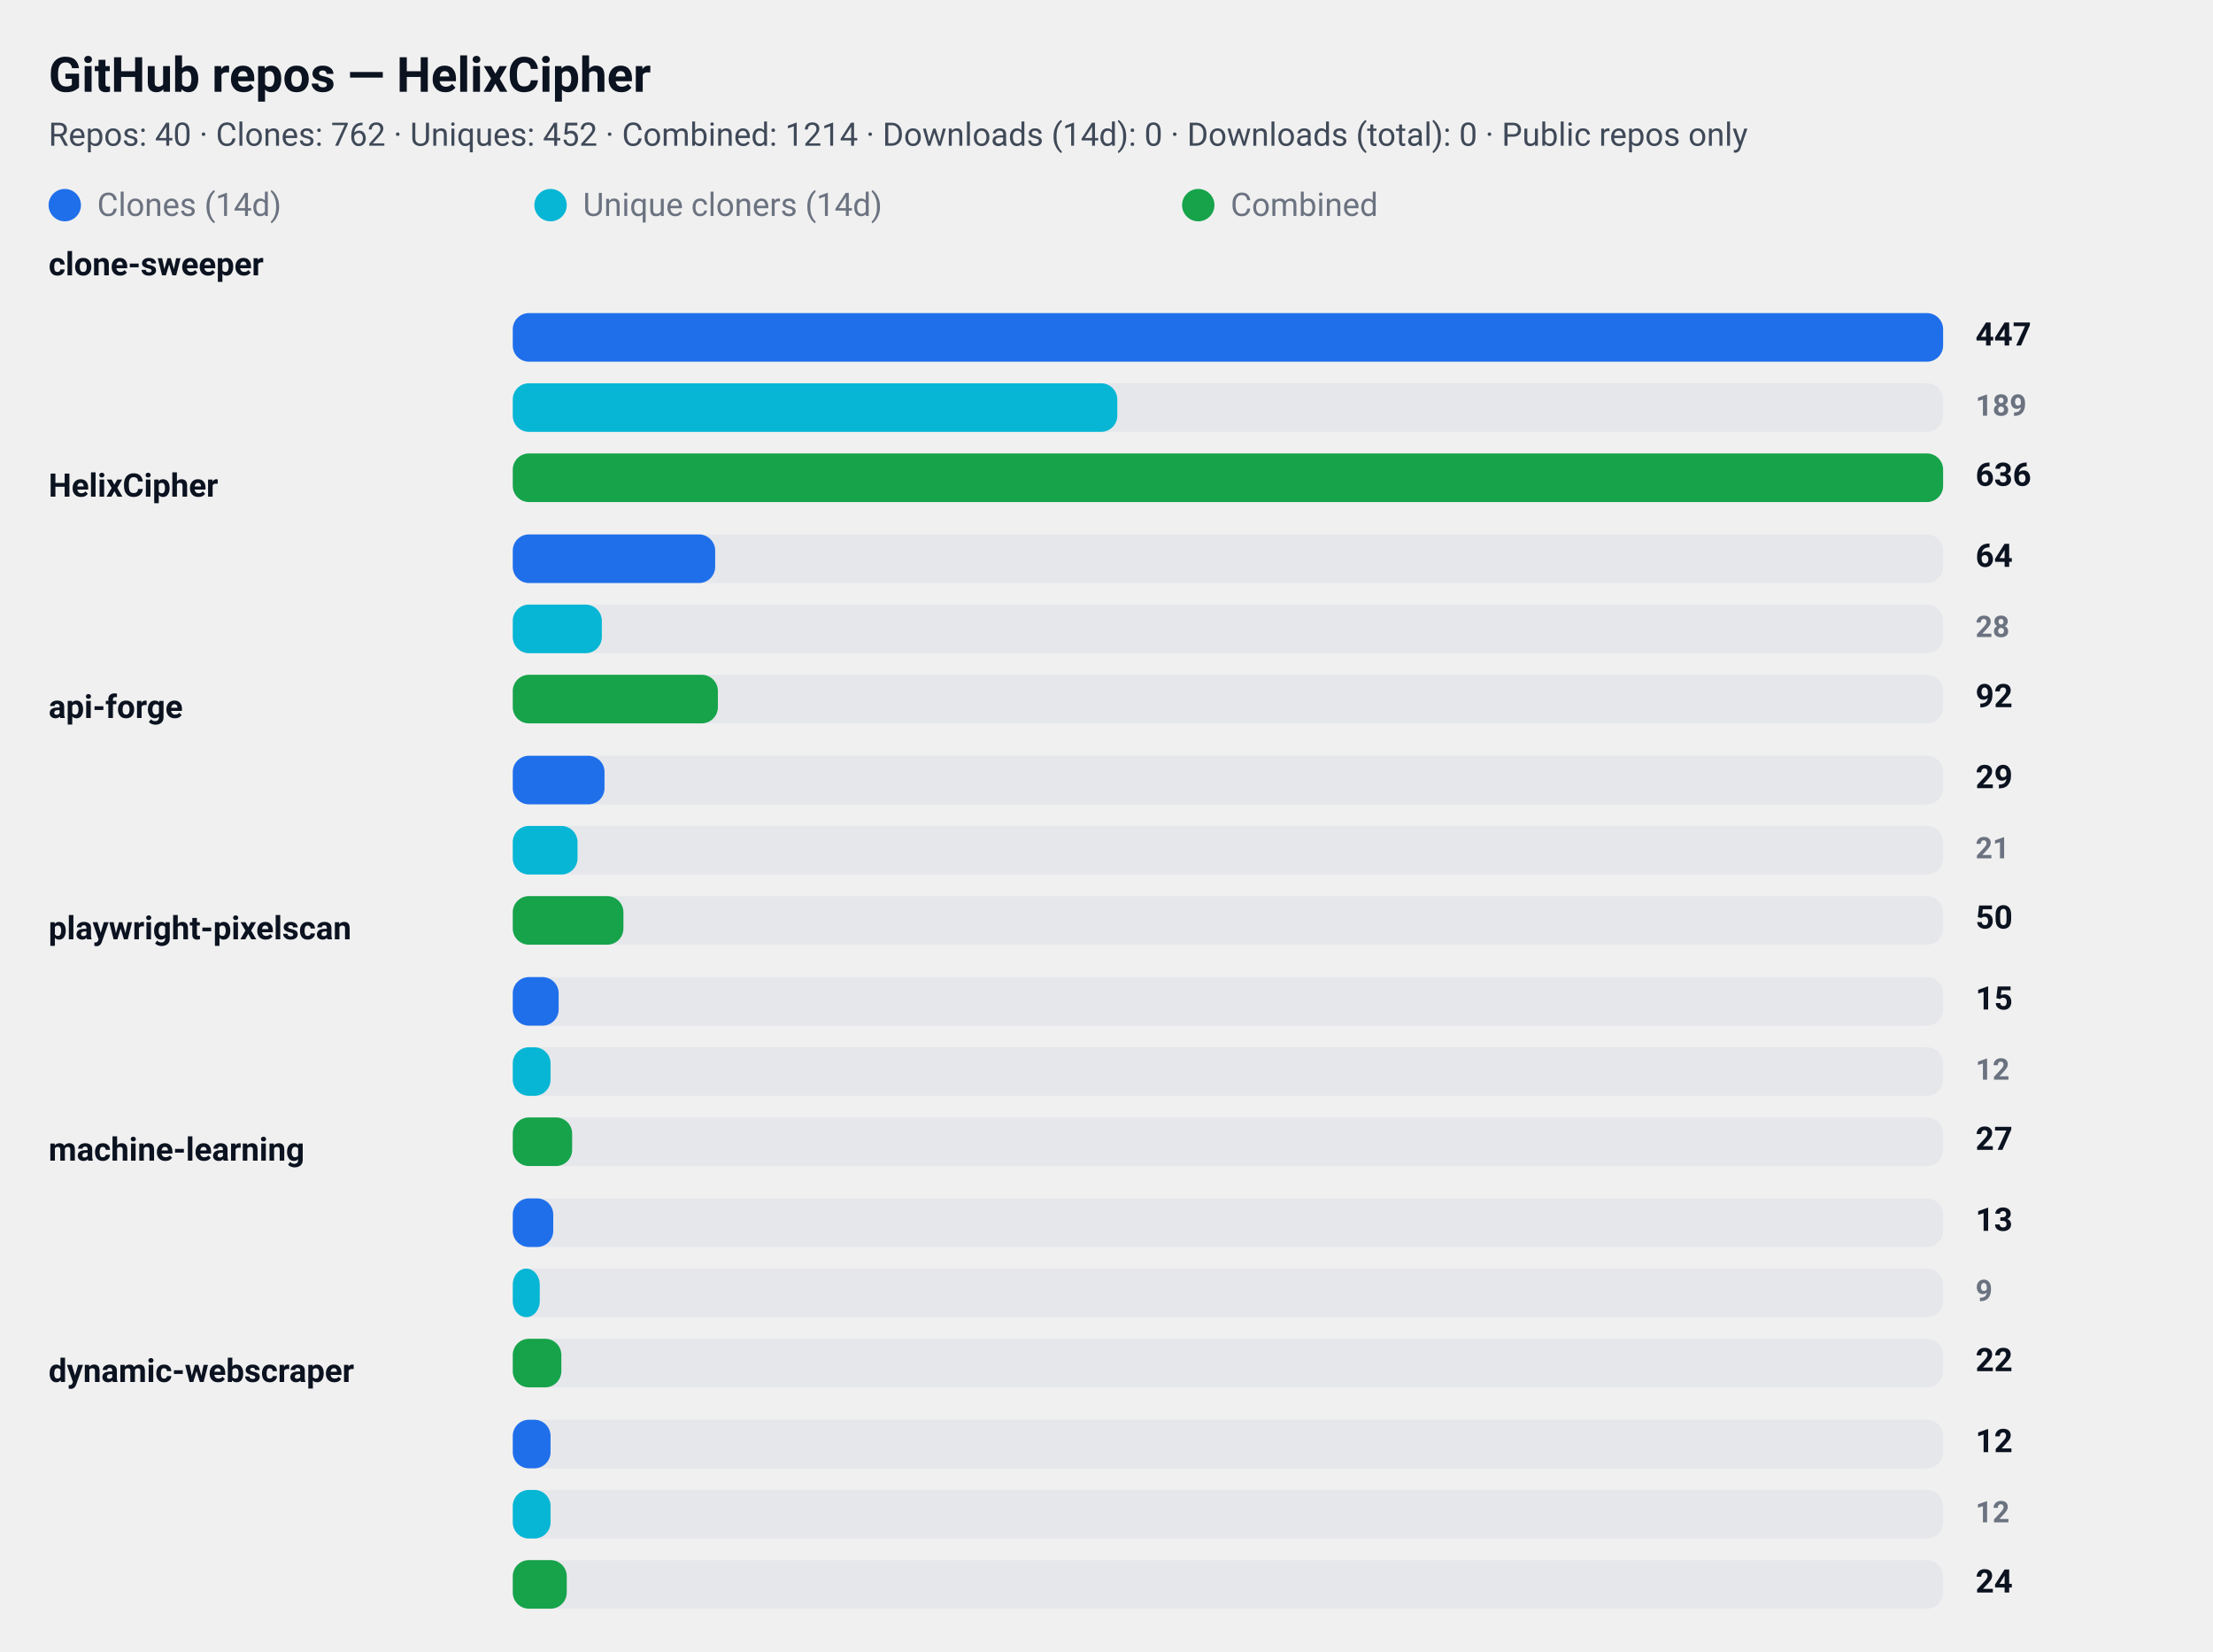
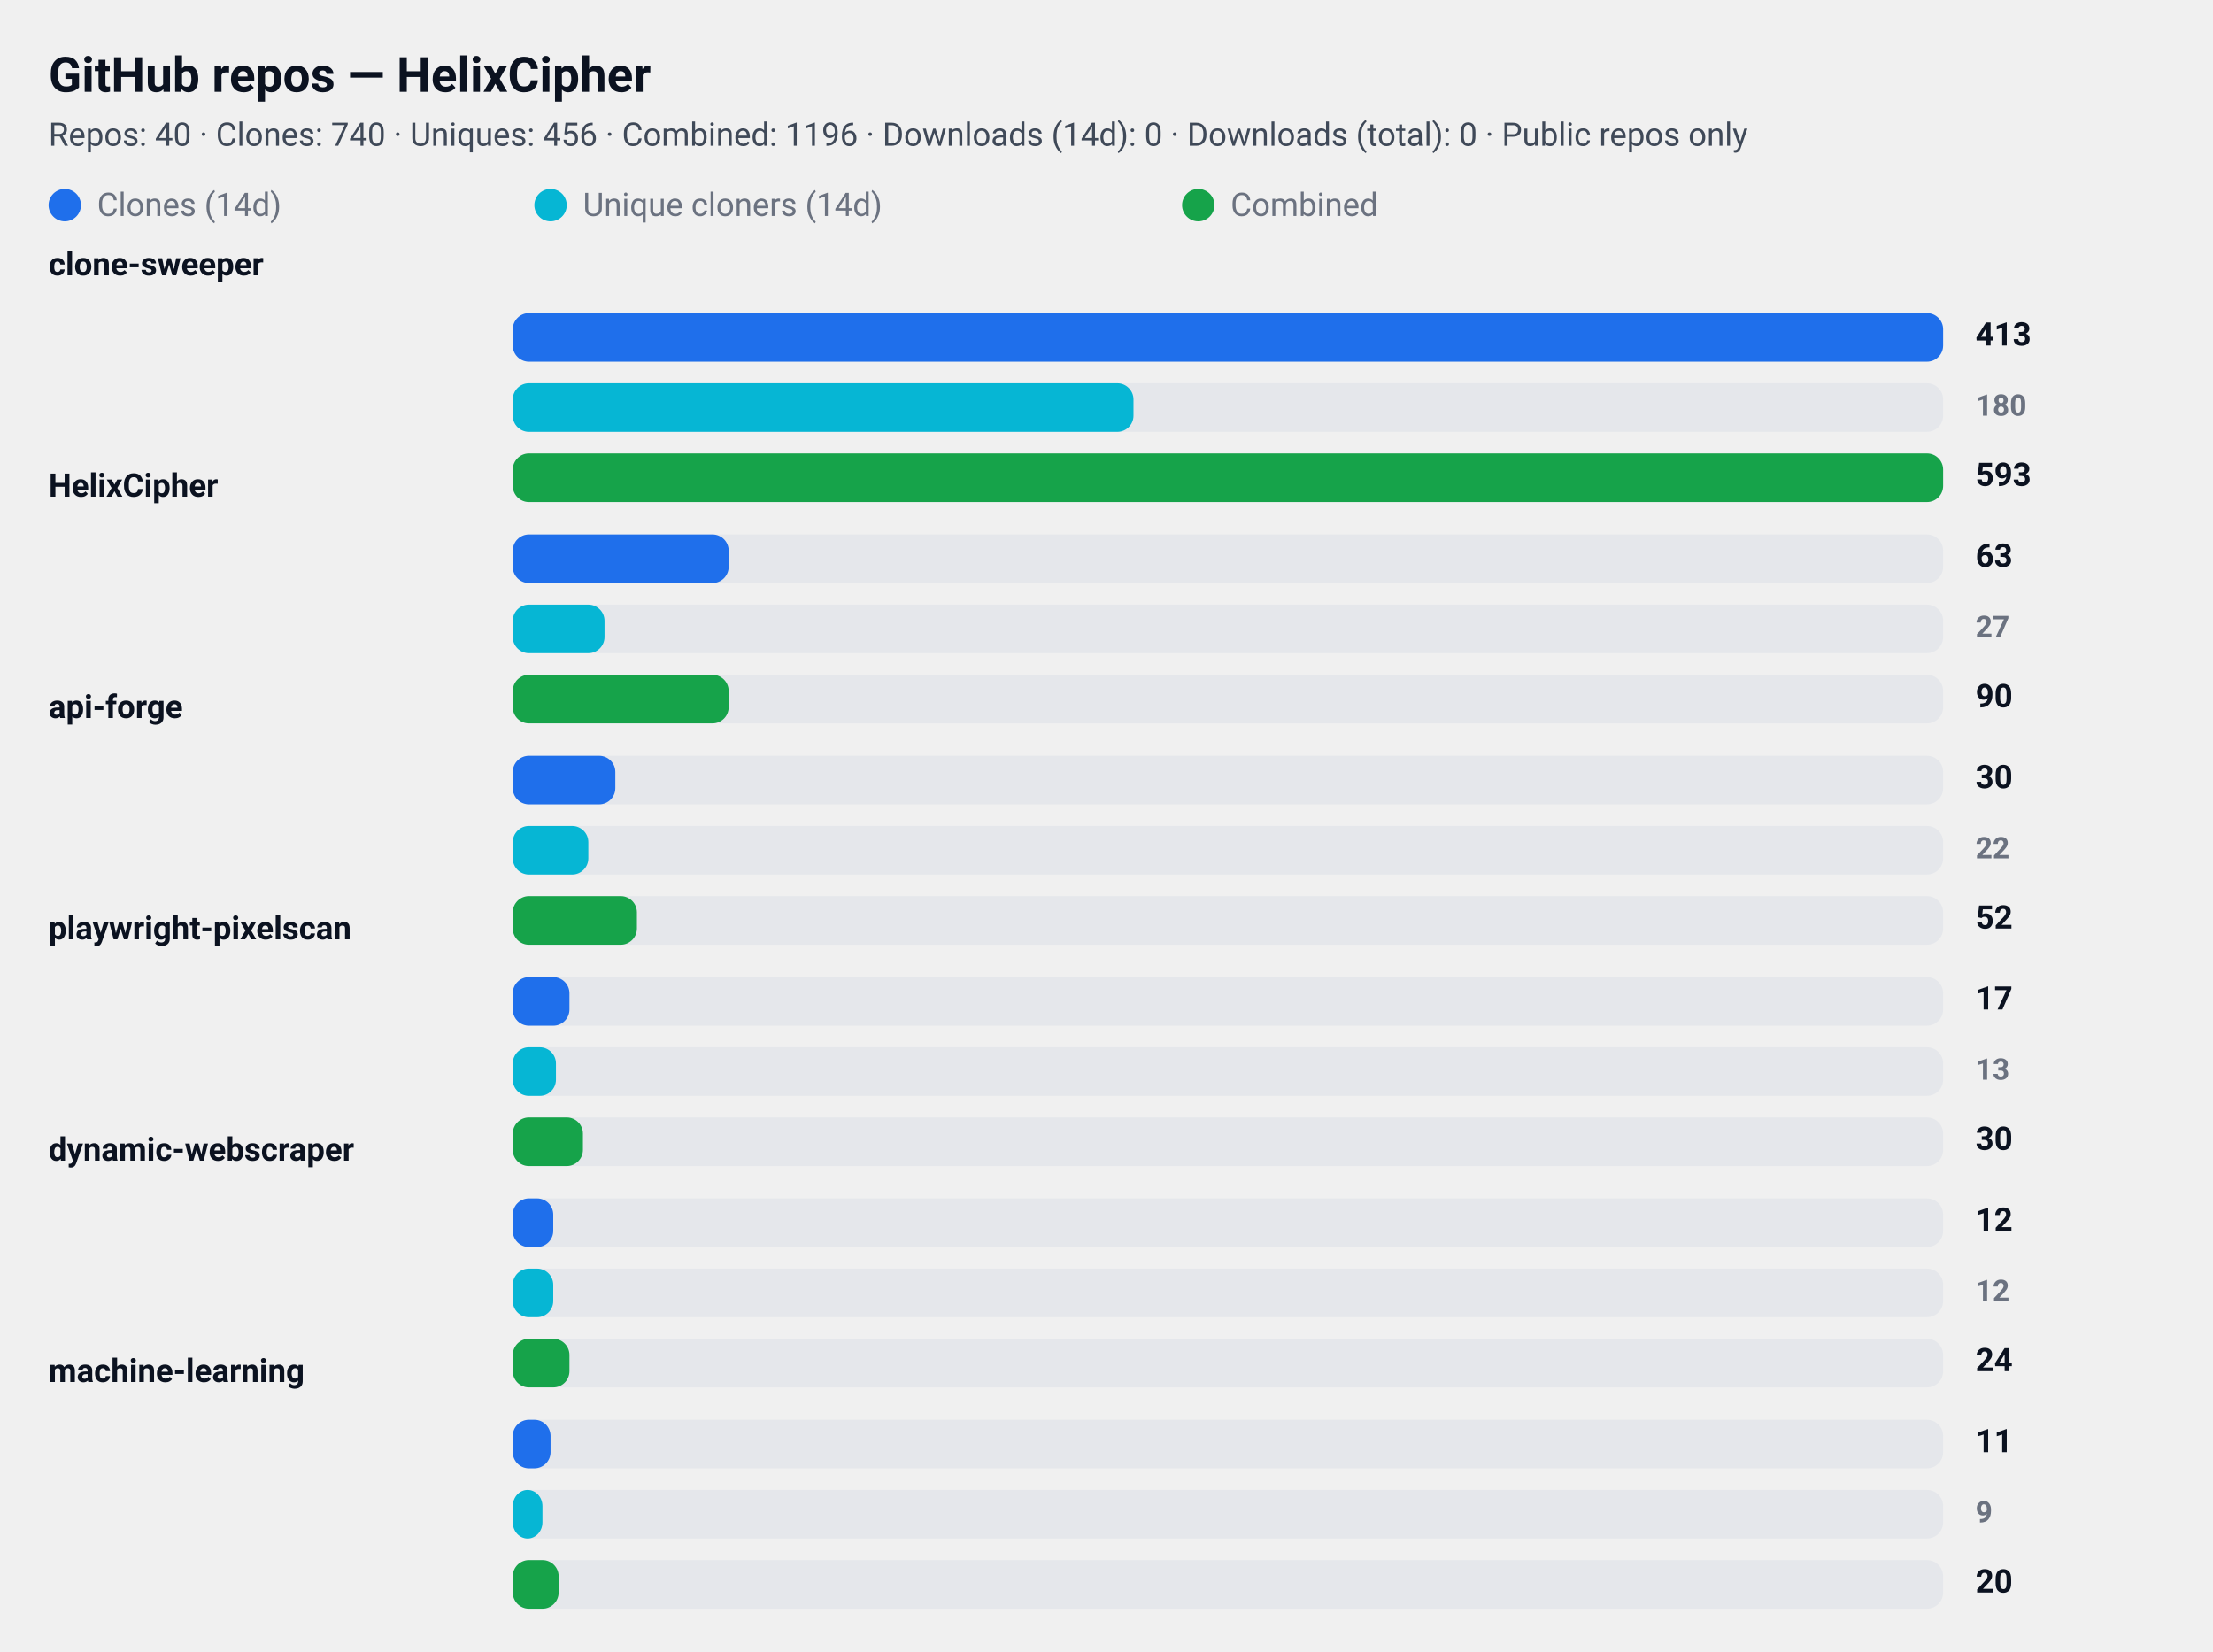
<svg xmlns="http://www.w3.org/2000/svg" width="820" height="612" viewBox="0 0 820 612" role="img" aria-label="GitHub repository clone statistics">
  <style>
  .card  { font-family: "Segoe UI", Roboto, "Helvetica Neue", Arial, sans-serif; }
  .title { font-weight: 700; font-size: 18px; fill: #0b1220; }
  .meta  { font-weight: 400; font-size: 12px; fill: #374151; opacity: 0.95; }
  .label { font-weight: 600; font-size: 12px; fill: #0b1220; }
  .count { font-weight: 700; font-size: 12px; fill: #0b1220; text-anchor: start; }
  .count-small { font-weight: 600; font-size: 11px; fill:#6b7280; text-anchor: start; }
  .muted { font-size:12px; fill:#6b7280; }

  .bar-clone { fill: #1f6feb; rx:6; }
  .bar-uniq  { fill: #06b6d4; rx:6; }
  .bar-comb  { fill: #16a34a; rx:6; }

  .bar-bg { fill: #e5e7eb; rx:6; }
  @media (prefers-color-scheme: dark) {
    .title, .meta, .label, .count, .count-small, .muted { fill: #ffffff; }
    .meta, .count-small { opacity: 0.9; }
  }
</style>
  <rect x="0" y="0" width="820" height="612" rx="12" fill="transparent" />
  <text x="18" y="34" class="title card">GitHub repos — HelixCipher</text>
-   <text x="18" y="54" class="meta card">Repos: 40 · Clones: 762 · Uniques: 452 · Combined: 1214 · Downloads (14d): 0 · Downloads (total): 0 · Public repos only</text>
+   <text x="18" y="54" class="meta card">Repos: 40 · Clones: 740 · Uniques: 456 · Combined: 1196 · Downloads (14d): 0 · Downloads (total): 0 · Public repos only</text>
  <g id="legend">
    <rect x="18" y="70" width="12" height="12" class="bar-clone" />
    <text x="36" y="80" class="muted card">Clones (14d)</text>
    <rect x="198" y="70" width="12" height="12" class="bar-uniq" />
    <text x="216" y="80" class="muted card">Unique cloners (14d)</text>
    <rect x="438" y="70" width="12" height="12" class="bar-comb" />
    <text x="456" y="80" class="muted card">Combined</text>
  </g>
  <text x="18" y="102" class="label card">clone-sweeper</text>
  <rect x="190" y="116" width="530" height="18" class="bar-bg" />
  <rect x="190" y="116" width="530" height="18" class="bar-clone" />
-   <text x="732" y="128" class="count card">447</text>
+   <text x="732" y="128" class="count card">413</text>
  <rect x="190" y="142" width="530" height="18" class="bar-bg" />
-   <rect x="190" y="142" width="224" height="18" class="bar-uniq" />
-   <text x="732" y="154" class="count-small card">189</text>
+   <rect x="190" y="142" width="230" height="18" class="bar-uniq" />
+   <text x="732" y="154" class="count-small card">180</text>
  <rect x="190" y="168" width="530" height="18" class="bar-bg" />
  <rect x="190" y="168" width="530" height="18" class="bar-comb" />
-   <text x="732" y="180" class="count card">636</text>
+   <text x="732" y="180" class="count card">593</text>
  <text x="18" y="184" class="label card">HelixCipher</text>
  <rect x="190" y="198" width="530" height="18" class="bar-bg" />
-   <rect x="190" y="198" width="75" height="18" class="bar-clone" />
-   <text x="732" y="210" class="count card">64</text>
+   <rect x="190" y="198" width="80" height="18" class="bar-clone" />
+   <text x="732" y="210" class="count card">63</text>
  <rect x="190" y="224" width="530" height="18" class="bar-bg" />
-   <rect x="190" y="224" width="33" height="18" class="bar-uniq" />
-   <text x="732" y="236" class="count-small card">28</text>
+   <rect x="190" y="224" width="34" height="18" class="bar-uniq" />
+   <text x="732" y="236" class="count-small card">27</text>
  <rect x="190" y="250" width="530" height="18" class="bar-bg" />
-   <rect x="190" y="250" width="76" height="18" class="bar-comb" />
-   <text x="732" y="262" class="count card">92</text>
+   <rect x="190" y="250" width="80" height="18" class="bar-comb" />
+   <text x="732" y="262" class="count card">90</text>
  <text x="18" y="266" class="label card">api-forge</text>
  <rect x="190" y="280" width="530" height="18" class="bar-bg" />
-   <rect x="190" y="280" width="34" height="18" class="bar-clone" />
-   <text x="732" y="292" class="count card">29</text>
+   <rect x="190" y="280" width="38" height="18" class="bar-clone" />
+   <text x="732" y="292" class="count card">30</text>
  <rect x="190" y="306" width="530" height="18" class="bar-bg" />
-   <rect x="190" y="306" width="24" height="18" class="bar-uniq" />
-   <text x="732" y="318" class="count-small card">21</text>
+   <rect x="190" y="306" width="28" height="18" class="bar-uniq" />
+   <text x="732" y="318" class="count-small card">22</text>
  <rect x="190" y="332" width="530" height="18" class="bar-bg" />
-   <rect x="190" y="332" width="41" height="18" class="bar-comb" />
-   <text x="732" y="344" class="count card">50</text>
+   <rect x="190" y="332" width="46" height="18" class="bar-comb" />
+   <text x="732" y="344" class="count card">52</text>
  <text x="18" y="348" class="label card">playwright-pixelscan</text>
  <rect x="190" y="362" width="530" height="18" class="bar-bg" />
-   <rect x="190" y="362" width="17" height="18" class="bar-clone" />
-   <text x="732" y="374" class="count card">15</text>
+   <rect x="190" y="362" width="21" height="18" class="bar-clone" />
+   <text x="732" y="374" class="count card">17</text>
  <rect x="190" y="388" width="530" height="18" class="bar-bg" />
-   <rect x="190" y="388" width="14" height="18" class="bar-uniq" />
-   <text x="732" y="400" class="count-small card">12</text>
+   <rect x="190" y="388" width="16" height="18" class="bar-uniq" />
+   <text x="732" y="400" class="count-small card">13</text>
  <rect x="190" y="414" width="530" height="18" class="bar-bg" />
-   <rect x="190" y="414" width="22" height="18" class="bar-comb" />
-   <text x="732" y="426" class="count card">27</text>
-   <text x="18" y="430" class="label card">machine-learning</text>
+   <rect x="190" y="414" width="26" height="18" class="bar-comb" />
+   <text x="732" y="426" class="count card">30</text>
+   <text x="18" y="430" class="label card">dynamic-webscraper</text>
  <rect x="190" y="444" width="530" height="18" class="bar-bg" />
  <rect x="190" y="444" width="15" height="18" class="bar-clone" />
-   <text x="732" y="456" class="count card">13</text>
+   <text x="732" y="456" class="count card">12</text>
  <rect x="190" y="470" width="530" height="18" class="bar-bg" />
-   <rect x="190" y="470" width="10" height="18" class="bar-uniq" />
-   <text x="732" y="482" class="count-small card">9</text>
+   <rect x="190" y="470" width="15" height="18" class="bar-uniq" />
+   <text x="732" y="482" class="count-small card">12</text>
  <rect x="190" y="496" width="530" height="18" class="bar-bg" />
-   <rect x="190" y="496" width="18" height="18" class="bar-comb" />
-   <text x="732" y="508" class="count card">22</text>
-   <text x="18" y="512" class="label card">dynamic-webscraper</text>
+   <rect x="190" y="496" width="21" height="18" class="bar-comb" />
+   <text x="732" y="508" class="count card">24</text>
+   <text x="18" y="512" class="label card">machine-learning</text>
  <rect x="190" y="526" width="530" height="18" class="bar-bg" />
  <rect x="190" y="526" width="14" height="18" class="bar-clone" />
-   <text x="732" y="538" class="count card">12</text>
+   <text x="732" y="538" class="count card">11</text>
  <rect x="190" y="552" width="530" height="18" class="bar-bg" />
-   <rect x="190" y="552" width="14" height="18" class="bar-uniq" />
-   <text x="732" y="564" class="count-small card">12</text>
+   <rect x="190" y="552" width="11" height="18" class="bar-uniq" />
+   <text x="732" y="564" class="count-small card">9</text>
  <rect x="190" y="578" width="530" height="18" class="bar-bg" />
-   <rect x="190" y="578" width="20" height="18" class="bar-comb" />
-   <text x="732" y="590" class="count card">24</text>
+   <rect x="190" y="578" width="17" height="18" class="bar-comb" />
+   <text x="732" y="590" class="count card">20</text>
</svg>
